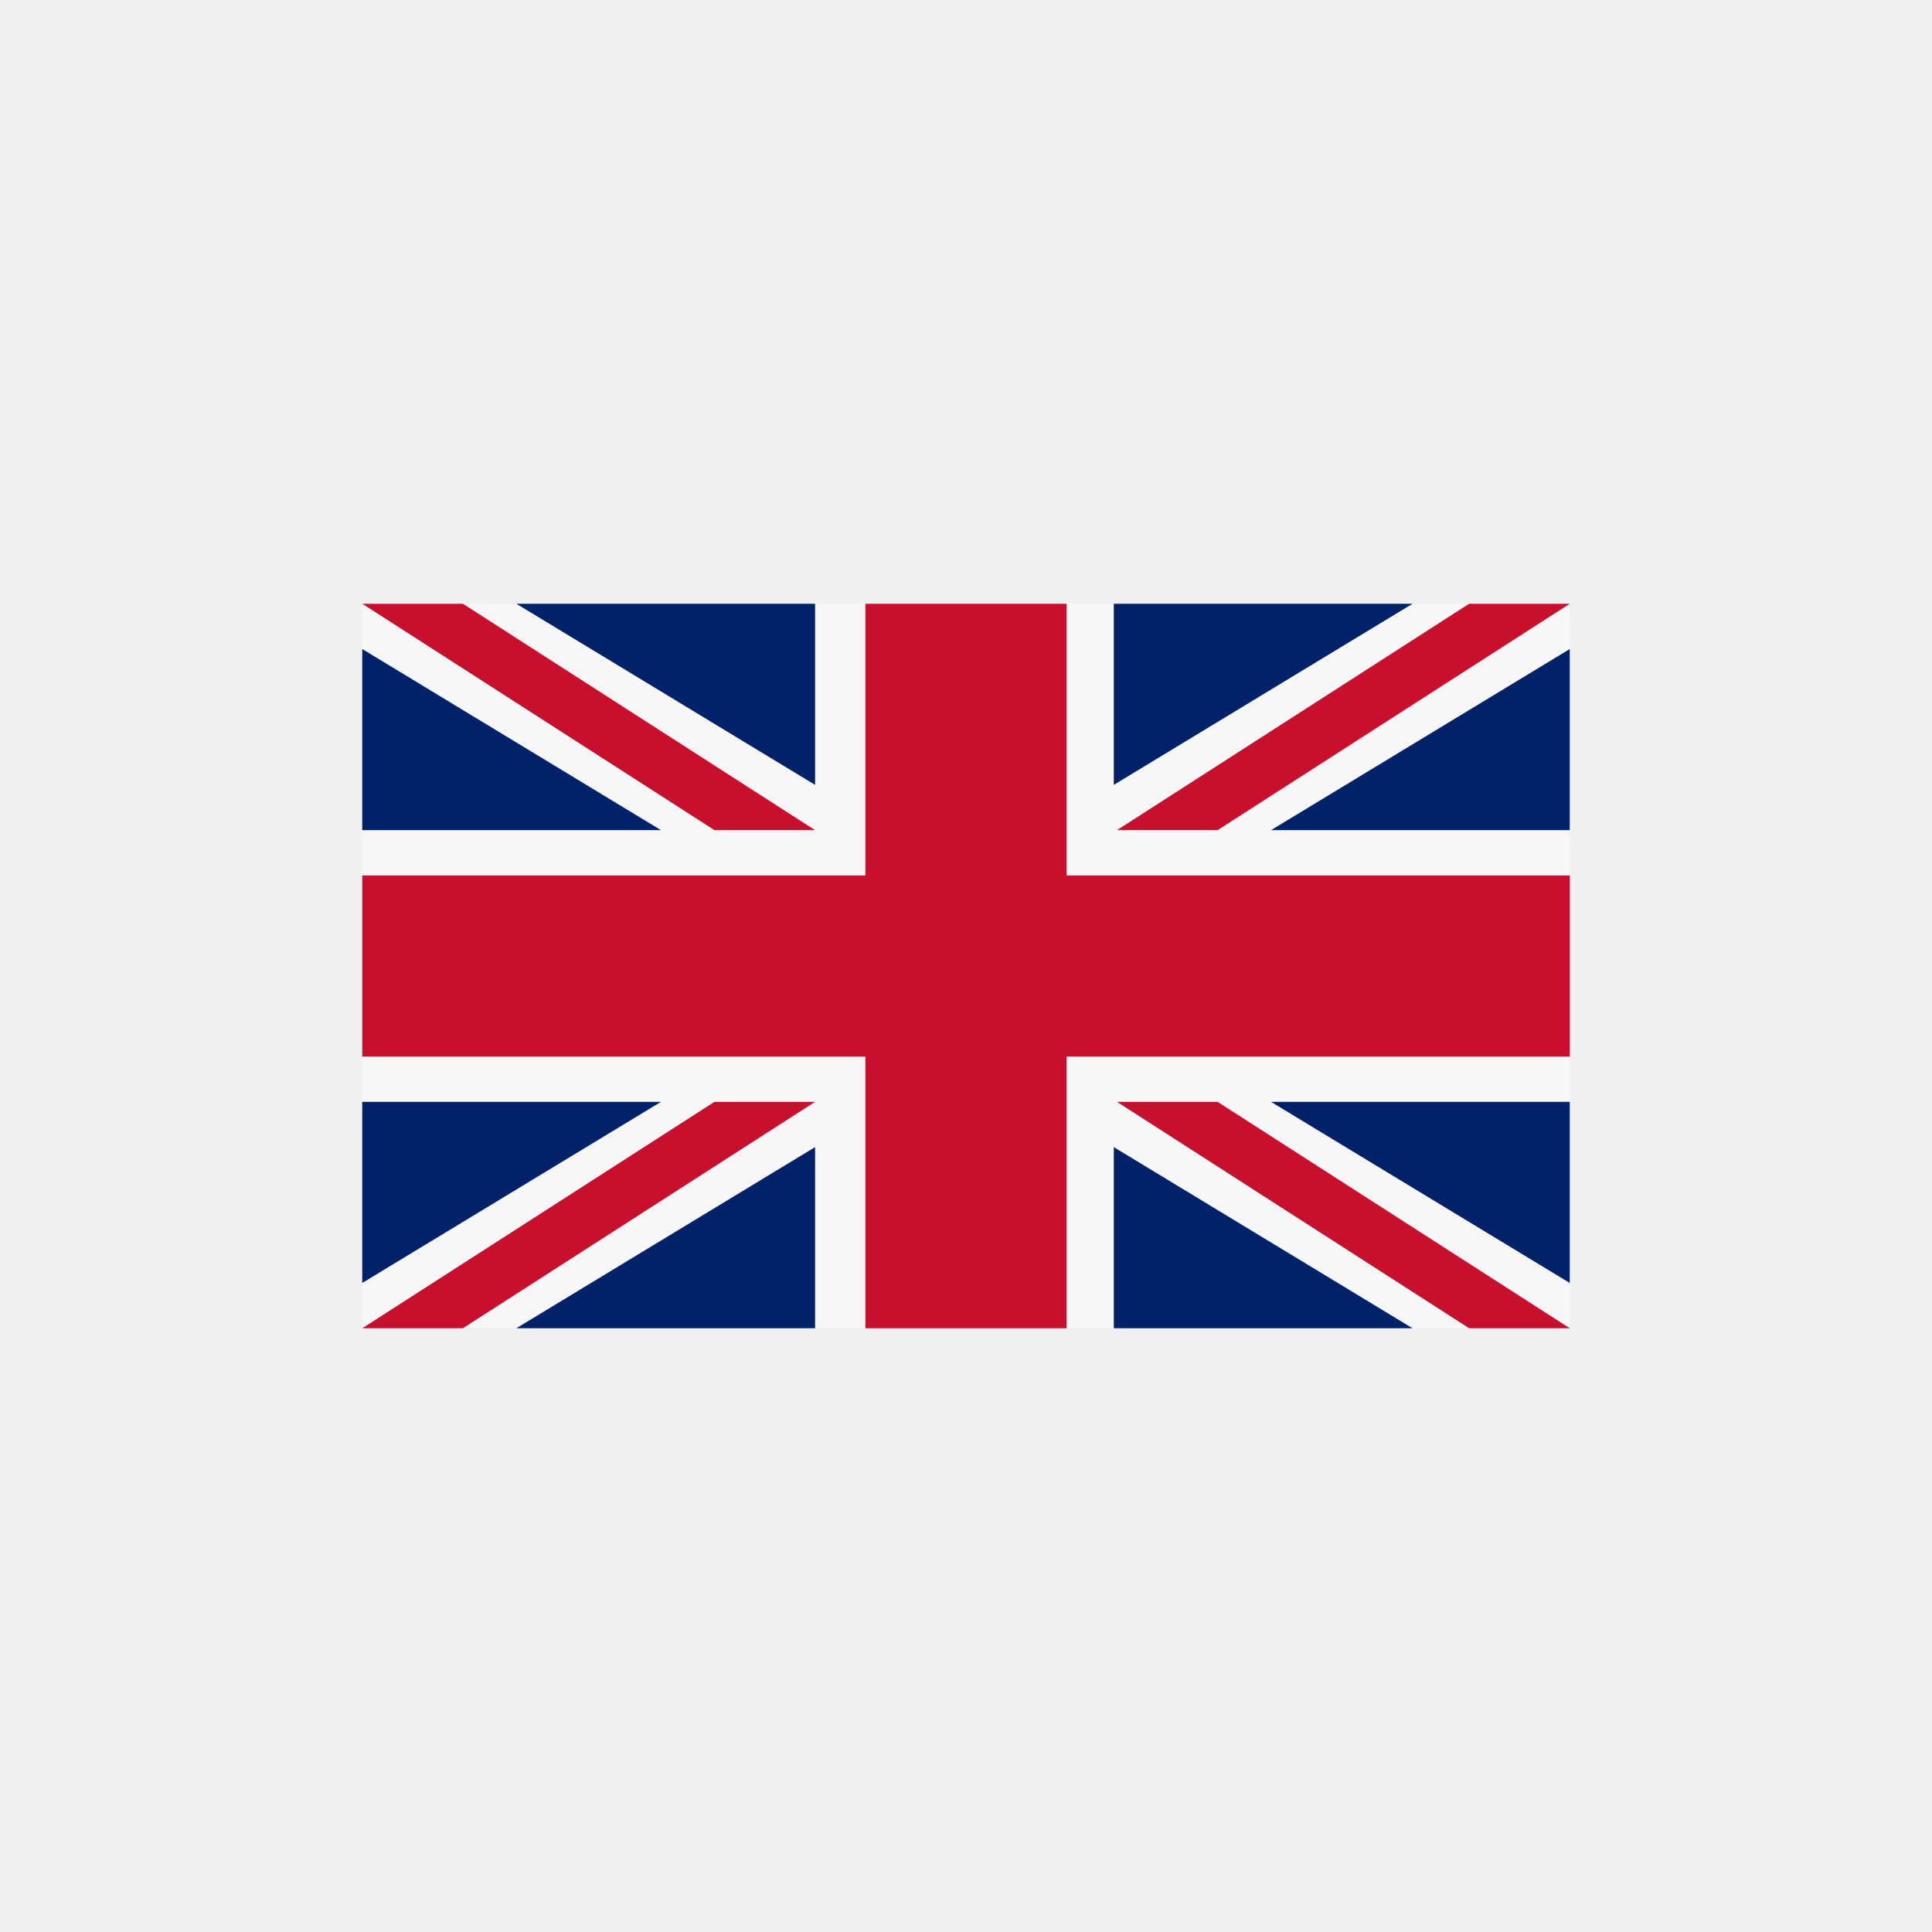
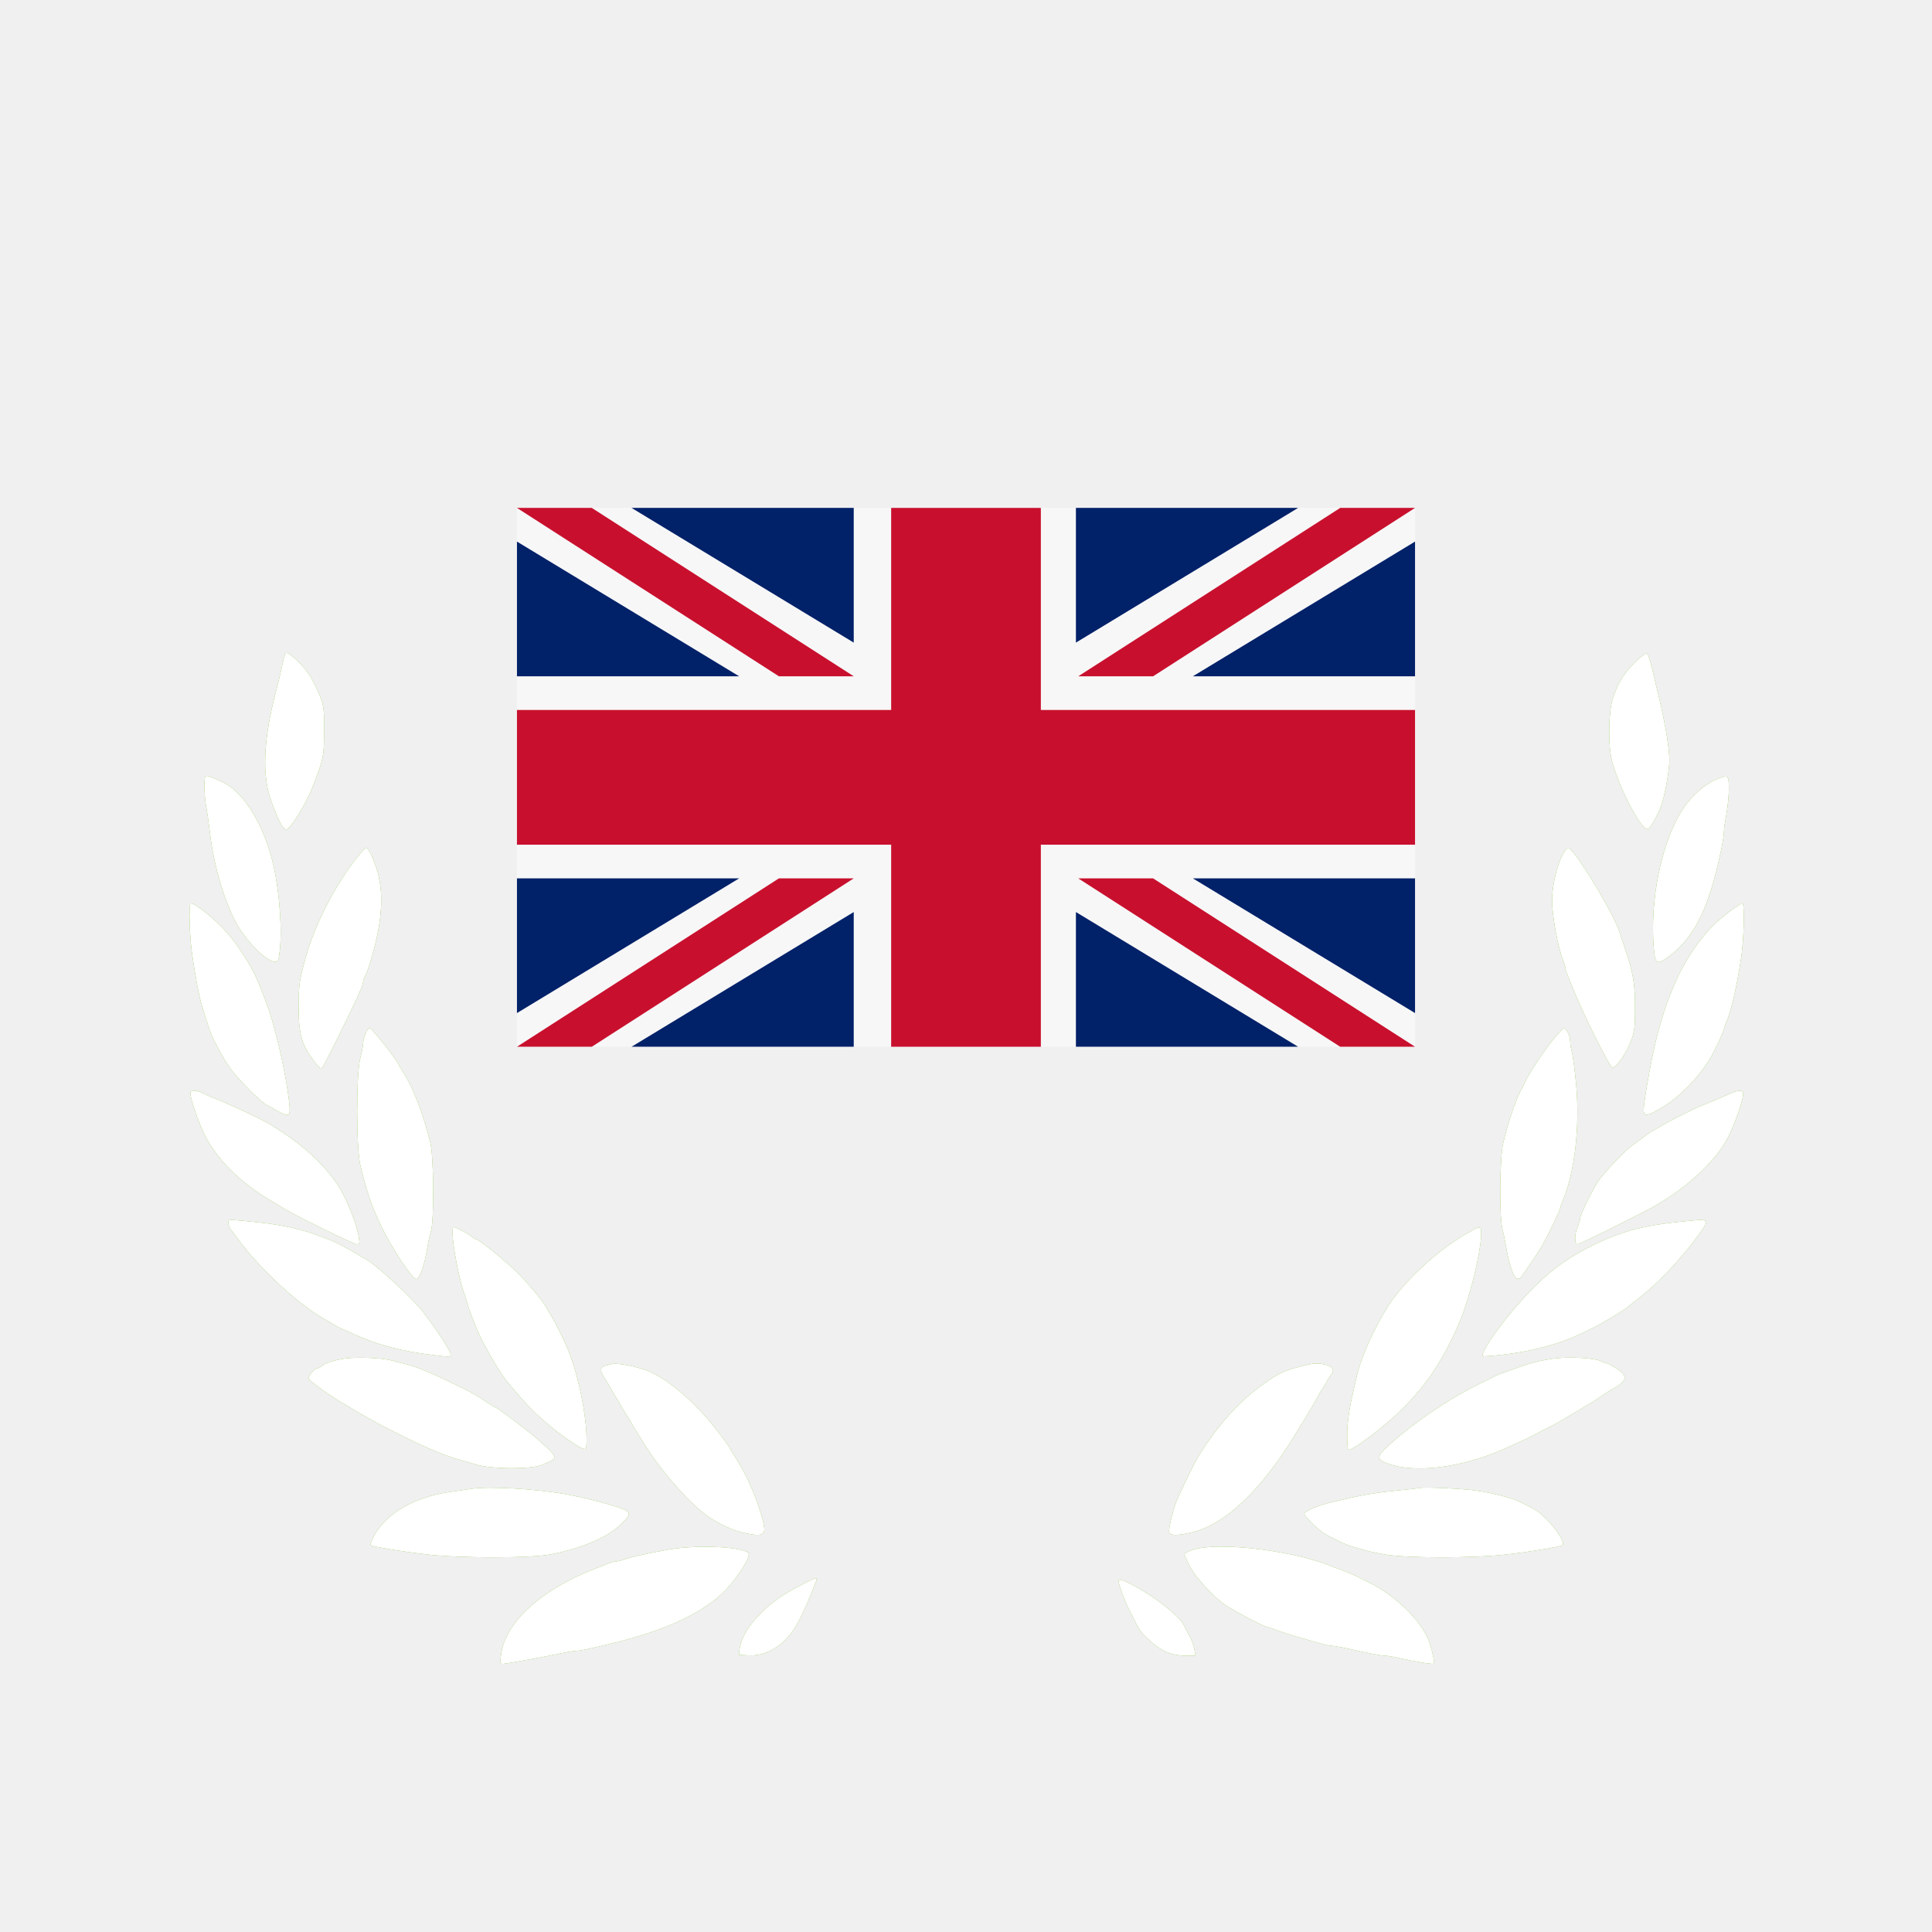
<svg xmlns="http://www.w3.org/2000/svg" width="512" height="512" viewBox="0 0 512 512" fill="none">
-   <rect x="96" y="160" width="320" height="192" fill="#F7F7F7" />
-   <rect x="229.333" y="160" width="53.333" height="192" fill="#C8102E" />
-   <path d="M389.333 160H416L322.667 220H296L389.333 160Z" fill="#C8102E" />
-   <path d="M389.333 352H416L322.667 292H296L389.333 352Z" fill="#C8102E" />
-   <path d="M122.667 160H96L189.333 220H216L122.667 160Z" fill="#C8102E" />
-   <path d="M122.667 352H96L189.333 292H216L122.667 352Z" fill="#C8102E" />
-   <rect x="96" y="280" width="48" height="320" transform="rotate(-90 96 280)" fill="#C8102E" />
-   <path d="M136.833 352L216 304V352H136.833Z" fill="#012169" />
-   <path d="M374.334 160L295.167 208L295.167 160L374.334 160Z" fill="#012169" />
-   <path d="M374.333 352L295.167 304V352H374.333Z" fill="#012169" />
-   <path d="M136.834 160L216 208L216 160L136.834 160Z" fill="#012169" />
-   <path d="M175.167 220L96 172L96 220L175.167 220Z" fill="#012169" />
-   <path d="M175.167 292L96 340L96 292L175.167 292Z" fill="#012169" />
-   <path d="M336.833 220L416 172L416 220L336.833 220Z" fill="#012169" />
-   <path d="M336.833 292L416 340L416 292L336.833 292Z" fill="#012169" />
+   <rect x="137" y="134.6" width="238" height="142.8" fill="#F7F7F7" />
+   <rect x="236.167" y="134.6" width="39.667" height="142.8" fill="#C8102E" />
+   <path d="M355.167 134.6H375L305.583 179.225H285.75L355.167 134.6Z" fill="#C8102E" />
+   <path d="M355.167 277.4H375L305.583 232.775H285.75L355.167 277.4Z" fill="#C8102E" />
+   <path d="M156.834 134.6H137L206.417 179.225H226.25L156.834 134.6Z" fill="#C8102E" />
+   <path d="M156.834 277.4H137L206.417 232.775H226.25L156.834 277.4Z" fill="#C8102E" />
+   <rect x="137" y="223.85" width="35.7" height="238" transform="rotate(-90 137 223.85)" fill="#C8102E" />
+   <path d="M167.37 277.4L226.25 241.7V277.4H167.37Z" fill="#012169" />
+   <path d="M344.011 134.6L285.13 170.3L285.13 134.6L344.011 134.6Z" fill="#012169" />
+   <path d="M344.01 277.4L285.13 241.7V277.4H344.01Z" fill="#012169" />
+   <path d="M167.37 134.6L226.25 170.3L226.25 134.6L167.37 134.6Z" fill="#012169" />
+   <path d="M195.88 179.225L137 143.525L137 179.225L195.88 179.225Z" fill="#012169" />
+   <path d="M195.88 232.775L137 268.475L137 232.775L195.88 232.775Z" fill="#012169" />
+   <path d="M316.12 179.225L375 143.525L375 179.225L316.12 179.225Z" fill="#012169" />
+   <path d="M316.12 232.775L375 268.475L375 232.775L316.12 232.775Z" fill="#012169" />
+   <path d="M75.467 173.521C75.379 173.828 74.941 175.579 74.547 177.374C74.153 179.169 73.584 181.621 73.234 182.847C69.774 195.852 69.337 205.572 71.964 212.491C73.934 217.832 75.029 219.803 75.861 219.803C76.912 219.847 81.203 212.885 82.954 208.243C85.756 201.019 85.888 200.362 85.888 193.531C85.931 186.657 85.844 186.35 82.954 180.527C82.078 178.819 80.59 176.805 79.057 175.36C76.561 172.952 75.729 172.558 75.467 173.521Z" fill="#5CA904" />
+   <path d="M75.467 173.521C75.379 173.828 74.941 175.579 74.547 177.374C74.153 179.169 73.584 181.621 73.234 182.847C69.774 195.852 69.337 205.572 71.964 212.491C73.934 217.832 75.029 219.803 75.861 219.803C76.912 219.847 81.203 212.885 82.954 208.243C85.756 201.019 85.888 200.362 85.888 193.531C85.931 186.657 85.844 186.35 82.954 180.527C82.078 178.819 80.59 176.805 79.057 175.36C76.561 172.952 75.729 172.558 75.467 173.521Z" fill="white" />
+   <path d="M433.992 174.835C430.664 177.987 428.913 180.614 427.468 184.905C426.198 188.583 426.111 198.085 427.293 202.113C429.526 209.776 434.999 220.022 436.663 219.715C437.276 219.628 439.027 216.563 440.166 213.717C441.129 211.221 442.399 204.303 442.399 201.457C442.399 198.085 441.129 190.641 439.115 182.629C438.809 181.315 438.152 178.644 437.714 176.761C437.232 174.835 436.707 173.215 436.444 173.127C436.225 173.039 435.13 173.828 433.992 174.835Z" fill="#5CA904" />
+   <path d="M433.992 174.835C430.664 177.987 428.913 180.614 427.468 184.905C426.198 188.583 426.111 198.085 427.293 202.113C429.526 209.776 434.999 220.022 436.663 219.715C437.276 219.628 439.027 216.563 440.166 213.717C441.129 211.221 442.399 204.303 442.399 201.457C442.399 198.085 441.129 190.641 439.115 182.629C438.809 181.315 438.152 178.644 437.714 176.761C437.232 174.835 436.707 173.215 436.444 173.127C436.225 173.039 435.13 173.828 433.992 174.835Z" fill="white" />
+   <path d="M54.449 205.704C54.011 206.142 54.143 211.177 54.624 213.76C54.887 215.074 55.281 217.701 55.5 219.628C56.464 228.429 59.003 237.536 62.243 243.929C64.739 248.921 70.475 254.832 72.883 254.875C73.715 254.875 73.847 254.569 74.153 251.898C74.854 245.155 73.847 233.946 71.832 226.852C69.161 217.263 64.126 209.645 58.916 207.236C55.807 205.835 54.712 205.441 54.449 205.704Z" fill="#5CA904" />
+   <path d="M54.449 205.704C54.011 206.142 54.143 211.177 54.624 213.76C54.887 215.074 55.281 217.701 55.5 219.628C56.464 228.429 59.003 237.536 62.243 243.929C64.739 248.921 70.475 254.832 72.883 254.875C73.715 254.875 73.847 254.569 74.153 251.898C74.854 245.155 73.847 233.946 71.832 226.852C69.161 217.263 64.126 209.645 58.916 207.236C55.807 205.835 54.712 205.441 54.449 205.704Z" fill="white" />
+   <path d="M455.973 206.098C452.163 207.324 447.96 211.046 445.333 215.424C440.166 224.138 437.276 238.587 438.239 250.935C438.59 255.401 438.984 255.751 441.655 253.912C447.96 249.533 451.857 242.703 454.79 231.012C456.016 226.239 456.848 221.817 456.848 220.503C456.848 219.759 457.155 217.657 457.505 215.774C457.855 213.892 458.162 210.87 458.162 209.075C458.162 205.66 457.987 205.441 455.973 206.098Z" fill="#5CA904" />
+   <path d="M455.973 206.098C452.163 207.324 447.96 211.046 445.333 215.424C440.166 224.138 437.276 238.587 438.239 250.935C438.59 255.401 438.984 255.751 441.655 253.912C447.96 249.533 451.857 242.703 454.79 231.012C456.016 226.239 456.848 221.817 456.848 220.503C456.848 219.759 457.155 217.657 457.505 215.774C457.855 213.892 458.162 210.87 458.162 209.075C458.162 205.66 457.987 205.441 455.973 206.098Z" fill="white" />
+   <path d="M94.689 227.159C88.909 234.427 83.567 244.761 81.203 253.124C79.364 259.517 79.144 260.962 79.144 266.741C79.144 274.229 79.977 277.031 83.479 281.541C84.88 283.336 85.012 283.38 85.581 282.636C86.194 281.804 93.156 267.705 94.382 264.946C94.732 264.114 95.302 262.844 95.608 262.188C95.958 261.487 96.221 260.655 96.221 260.261C96.221 259.911 96.484 259.079 96.834 258.466C97.491 257.196 98.367 254.394 99.417 250.278C101.125 243.622 101.475 237.492 100.424 232.545C99.811 229.48 97.754 224.663 97.053 224.663C96.834 224.663 95.783 225.802 94.689 227.159Z" fill="#5CA904" />
+   <path d="M94.689 227.159C88.909 234.427 83.567 244.761 81.203 253.124C79.364 259.517 79.144 260.962 79.144 266.741C79.144 274.229 79.977 277.031 83.479 281.541C84.88 283.336 85.012 283.38 85.581 282.636C86.194 281.804 93.156 267.705 94.382 264.946C94.732 264.114 95.302 262.844 95.608 262.188C95.958 261.487 96.221 260.655 96.221 260.261C96.221 259.911 96.484 259.079 96.834 258.466C97.491 257.196 98.367 254.394 99.417 250.278C101.125 243.622 101.475 237.492 100.424 232.545C99.811 229.48 97.754 224.663 97.053 224.663C96.834 224.663 95.783 225.802 94.689 227.159Z" fill="white" />
+   <path d="M414.507 225.845C412.8 228.429 411.311 234.515 411.311 238.675C411.355 242.878 412.887 251.197 414.201 254.35C414.551 255.138 414.814 256.058 414.814 256.408C414.814 256.758 415.077 257.678 415.427 258.466C415.777 259.254 416.478 261.005 417.003 262.319C419.63 268.887 426.636 282.898 427.293 282.898C428.475 282.898 431.19 278.826 432.503 275.104C433.16 273.265 433.335 271.47 433.291 266.873C433.291 260.655 432.766 257.634 430.708 251.591C430.095 249.884 429.482 247.913 429.263 247.213C427.687 242.09 417.091 224.663 415.514 224.663C415.383 224.663 414.901 225.189 414.507 225.845Z" fill="#5CA904" />
+   <path d="M414.507 225.845C412.8 228.429 411.311 234.515 411.311 238.675C411.355 242.878 412.887 251.197 414.201 254.35C414.551 255.138 414.814 256.058 414.814 256.408C414.814 256.758 415.077 257.678 415.427 258.466C415.777 259.254 416.478 261.005 417.003 262.319C419.63 268.887 426.636 282.898 427.293 282.898C428.475 282.898 431.19 278.826 432.503 275.104C433.16 273.265 433.335 271.47 433.291 266.873C433.291 260.655 432.766 257.634 430.708 251.591C430.095 249.884 429.482 247.913 429.263 247.213C427.687 242.09 417.091 224.663 415.514 224.663C415.383 224.663 414.901 225.189 414.507 225.845Z" fill="white" />
+   <path d="M50.509 239.463C49.983 239.944 50.246 248.526 50.947 253.08C51.778 258.947 52.785 264.158 53.574 266.697C54.712 270.507 55.938 274.185 56.332 274.929C58.303 278.826 58.959 280.008 60.579 282.504C62.55 285.482 69.205 292.225 70.957 292.969C71.482 293.232 72.752 293.932 73.803 294.545C76.517 296.122 77.043 295.771 76.693 292.663C75.948 285.131 72.927 271.864 70.519 265.603C70.168 264.64 69.555 263.063 69.161 262.1C68.373 260.042 67.06 257.196 66.315 255.97C63.25 250.891 61.455 248.483 58.828 245.724C55.763 242.571 50.99 238.937 50.509 239.463Z" fill="#5CA904" />
+   <path d="M50.509 239.463C49.983 239.944 50.246 248.526 50.947 253.08C51.778 258.947 52.785 264.158 53.574 266.697C54.712 270.507 55.938 274.185 56.332 274.929C58.303 278.826 58.959 280.008 60.579 282.504C62.55 285.482 69.205 292.225 70.957 292.969C71.482 293.232 72.752 293.932 73.803 294.545C76.517 296.122 77.043 295.771 76.693 292.663C75.948 285.131 72.927 271.864 70.519 265.603C70.168 264.64 69.555 263.063 69.161 262.1C68.373 260.042 67.06 257.196 66.315 255.97C63.25 250.891 61.455 248.483 58.828 245.724C55.763 242.571 50.99 238.937 50.509 239.463Z" fill="white" />
+   <path d="M458.6 241.389C454.703 244.323 452.82 246.206 450.061 249.884C444.544 257.152 440.472 267.354 437.845 280.271C436.882 285 435.919 290.648 435.656 293.1C435.349 295.859 435.919 296.034 439.203 294.239C444.457 291.349 449.755 286.138 453.214 280.49C454.134 279.001 456.848 273.265 456.848 272.828C456.848 272.609 457.111 271.777 457.461 270.989C458.819 267.836 460.264 261.531 461.446 253.693C462.146 249.052 462.365 239.725 461.796 239.419C461.577 239.288 460.176 240.207 458.6 241.389Z" fill="#5CA904" />
+   <path d="M458.6 241.389C454.703 244.323 452.82 246.206 450.061 249.884C444.544 257.152 440.472 267.354 437.845 280.271C436.882 285 435.919 290.648 435.656 293.1C435.349 295.859 435.919 296.034 439.203 294.239C444.457 291.349 449.755 286.138 453.214 280.49C454.134 279.001 456.848 273.265 456.848 272.828C456.848 272.609 457.111 271.777 457.461 270.989C458.819 267.836 460.264 261.531 461.446 253.693C462.146 249.052 462.365 239.725 461.796 239.419C461.577 239.288 460.176 240.207 458.6 241.389Z" fill="white" />
+   <path d="M96.878 273.878C96.528 274.71 96.221 275.936 96.221 276.593C96.221 277.206 95.871 278.958 95.477 280.446C94.382 284.562 94.382 304.135 95.477 308.732C97.403 316.57 98.323 319.153 101.038 324.933C103.665 330.537 109.226 338.944 110.276 338.944C111.24 338.944 112.466 335.485 113.298 330.406C113.473 329.18 113.867 327.341 114.217 326.246C115.093 323.094 114.961 306.236 113.998 302.602C111.765 294.064 109.532 288.372 106.73 283.993C106.248 283.249 105.679 282.285 105.46 281.804C104.759 280.359 98.673 272.696 98.06 272.477C97.754 272.39 97.228 273.003 96.878 273.878Z" fill="#5CA904" />
+   <path d="M96.878 273.878C96.528 274.71 96.221 275.936 96.221 276.593C96.221 277.206 95.871 278.958 95.477 280.446C94.382 284.562 94.382 304.135 95.477 308.732C97.403 316.57 98.323 319.153 101.038 324.933C103.665 330.537 109.226 338.944 110.276 338.944C111.24 338.944 112.466 335.485 113.298 330.406C113.473 329.18 113.867 327.341 114.217 326.246C115.093 323.094 114.961 306.236 113.998 302.602C111.765 294.064 109.532 288.372 106.73 283.993C106.248 283.249 105.679 282.285 105.46 281.804C104.759 280.359 98.673 272.696 98.06 272.477C97.754 272.39 97.228 273.003 96.878 273.878Z" fill="white" />
+   <path d="M411.398 275.761C408.771 279.045 405.093 284.65 404.261 286.576C404.042 287.058 403.692 287.802 403.473 288.153C401.897 290.824 399.795 296.954 398.35 302.996C397.431 306.937 397.299 322.568 398.175 325.809C398.482 326.903 398.876 328.874 399.095 330.187C399.708 334.216 400.977 338.156 401.766 338.682C402.379 339.032 402.685 338.944 403.21 338.288C404.042 337.193 407.852 331.545 408.509 330.406C409.691 328.392 413.5 320.598 413.5 320.16C413.5 319.897 413.763 319.066 414.113 318.277C417.31 310.746 418.711 298.705 417.704 287.496C417.353 283.643 416.828 279.79 416.609 278.958C416.346 278.126 416.127 276.856 416.127 276.112C416.127 274.667 415.295 272.784 414.551 272.521C414.288 272.434 412.843 273.878 411.398 275.761Z" fill="#5CA904" />
+   <path d="M411.398 275.761C408.771 279.045 405.093 284.65 404.261 286.576C404.042 287.058 403.692 287.802 403.473 288.153C401.897 290.824 399.795 296.954 398.35 302.996C397.431 306.937 397.299 322.568 398.175 325.809C398.482 326.903 398.876 328.874 399.095 330.187C399.708 334.216 400.977 338.156 401.766 338.682C402.379 339.032 402.685 338.944 403.21 338.288C404.042 337.193 407.852 331.545 408.509 330.406C409.691 328.392 413.5 320.598 413.5 320.16C413.5 319.897 413.763 319.066 414.113 318.277C417.31 310.746 418.711 298.705 417.704 287.496C417.353 283.643 416.828 279.79 416.609 278.958C416.346 278.126 416.127 276.856 416.127 276.112C416.127 274.667 415.295 272.784 414.551 272.521C414.288 272.434 412.843 273.878 411.398 275.761Z" fill="white" />
+   <path d="M50.508 289.379C50.114 289.992 51.997 295.859 53.88 299.975C56.989 306.849 63.688 313.549 72.445 318.584C74.328 319.679 76.167 320.773 76.517 320.992C79.32 322.656 93.857 329.749 94.513 329.749C95.258 329.749 95.345 329.53 95.126 328.085C94.645 325.239 93.55 322.043 91.536 317.708C88.296 310.659 81.378 303.872 71.482 297.917C69.205 296.56 61.192 292.794 57.252 291.218C55.938 290.736 54.274 289.992 53.617 289.641C52.216 288.941 50.859 288.853 50.508 289.379Z" fill="#5CA904" />
+   <path d="M50.508 289.379C50.114 289.992 51.997 295.859 53.88 299.975C56.989 306.849 63.688 313.549 72.445 318.584C74.328 319.679 76.167 320.773 76.517 320.992C79.32 322.656 93.857 329.749 94.513 329.749C95.258 329.749 95.345 329.53 95.126 328.085C94.645 325.239 93.55 322.043 91.536 317.708C88.296 310.659 81.378 303.872 71.482 297.917C69.205 296.56 61.192 292.794 57.252 291.218C55.938 290.736 54.274 289.992 53.617 289.641C52.216 288.941 50.859 288.853 50.508 289.379Z" fill="white" />
+   <path d="M458.6 289.773C457.768 290.167 456.41 290.736 455.666 291.043C452.426 292.4 451.068 292.969 449.711 293.538C447.609 294.458 442.311 297.173 440.604 298.18C439.772 298.705 438.808 299.231 438.458 299.406C437.845 299.668 436.444 300.675 432.547 303.565C430.139 305.404 424.884 310.965 423.352 313.33C421.644 316.044 418.754 322.043 418.754 322.919C418.754 323.225 418.448 324.232 418.098 325.064C417.222 327.122 417.222 329.749 418.054 329.749C418.579 329.749 434.649 321.78 438.458 319.635C446.471 315.081 453.608 308.688 457.155 302.821C459.344 299.231 462.453 290.386 461.884 289.466C461.49 288.853 460.395 288.985 458.6 289.773Z" fill="#5CA904" />
+   <path d="M458.6 289.773C457.768 290.167 456.41 290.736 455.666 291.043C452.426 292.4 451.068 292.969 449.711 293.538C447.609 294.458 442.311 297.173 440.604 298.18C439.772 298.705 438.808 299.231 438.458 299.406C437.845 299.668 436.444 300.675 432.547 303.565C430.139 305.404 424.884 310.965 423.352 313.33C421.644 316.044 418.754 322.043 418.754 322.919C418.754 323.225 418.448 324.232 418.098 325.064C417.222 327.122 417.222 329.749 418.054 329.749C418.579 329.749 434.649 321.78 438.458 319.635C446.471 315.081 453.608 308.688 457.155 302.821C459.344 299.231 462.453 290.386 461.884 289.466C461.49 288.853 460.395 288.985 458.6 289.773Z" fill="white" />
+   <path d="M60.579 323.576C60.317 323.97 60.711 325.415 61.149 325.809C61.28 325.94 61.893 326.728 62.506 327.56C67.848 335.223 78.225 345.031 85.494 349.278C86.676 349.978 88.077 350.767 88.559 351.073C89.04 351.38 89.872 351.817 90.442 352.08C91.011 352.299 92.456 352.956 93.725 353.525C100.118 356.459 106.204 358.035 114.611 359.086C119.34 359.655 119.428 359.655 119.428 358.867C119.428 357.991 114.874 351.073 111.765 347.264C108.306 343.06 99.067 334.653 96.659 333.559C96.309 333.384 95.433 332.858 94.689 332.377C92.806 331.194 88.296 328.83 87.026 328.436C86.413 328.217 84.881 327.648 83.567 327.166C79.977 325.809 74.635 324.626 69.512 324.057C61.324 323.181 60.842 323.138 60.579 323.576Z" fill="#5CA904" />
+   <path d="M60.579 323.576C60.317 323.97 60.711 325.415 61.149 325.809C61.28 325.94 61.893 326.728 62.506 327.56C67.848 335.223 78.225 345.031 85.494 349.278C86.676 349.978 88.077 350.767 88.559 351.073C89.04 351.38 89.872 351.817 90.442 352.08C91.011 352.299 92.456 352.956 93.725 353.525C100.118 356.459 106.204 358.035 114.611 359.086C119.34 359.655 119.428 359.655 119.428 358.867C119.428 357.991 114.874 351.073 111.765 347.264C108.306 343.06 99.067 334.653 96.659 333.559C96.309 333.384 95.433 332.858 94.689 332.377C92.806 331.194 88.296 328.83 87.026 328.436C86.413 328.217 84.881 327.648 83.567 327.166C79.977 325.809 74.635 324.626 69.512 324.057C61.324 323.181 60.842 323.138 60.579 323.576Z" fill="white" />
+   <path d="M448.529 323.444C436.05 324.583 430.27 326.027 422.038 330.056C415.777 333.165 411.661 336.054 406.407 341.265C400.189 347.351 392.045 358.341 393.008 359.349C393.359 359.655 401.065 358.779 404.962 357.947C411.836 356.502 415.821 355.101 422.257 351.861C425.147 350.416 431.277 346.651 431.89 345.95C432.022 345.819 432.985 345.031 434.08 344.199C438.721 340.696 444.588 334.61 448.923 328.874C452.295 324.364 452.601 323.751 451.769 323.444C451.375 323.313 450.85 323.225 450.587 323.269C450.28 323.269 449.361 323.4 448.529 323.444Z" fill="#5CA904" />
+   <path d="M448.529 323.444C436.05 324.583 430.27 326.027 422.038 330.056C415.777 333.165 411.661 336.054 406.407 341.265C400.189 347.351 392.045 358.341 393.008 359.349C393.359 359.655 401.065 358.779 404.962 357.947C411.836 356.502 415.821 355.101 422.257 351.861C425.147 350.416 431.277 346.651 431.89 345.95C432.022 345.819 432.985 345.031 434.08 344.199C438.721 340.696 444.588 334.61 448.923 328.874C452.295 324.364 452.601 323.751 451.769 323.444C451.375 323.313 450.85 323.225 450.587 323.269C450.28 323.269 449.361 323.4 448.529 323.444Z" fill="white" />
+   <path d="M120.128 325.239C119.296 326.115 121.135 337.193 122.974 342.666C123.237 343.367 123.631 344.549 123.806 345.293C124.594 348.052 127.046 354.094 128.185 356.021C128.404 356.371 129.061 357.597 129.674 358.736C131.075 361.319 133.658 365.347 134.402 366.135C134.709 366.486 135.847 367.843 136.942 369.157C140.839 373.886 146.444 378.921 151.873 382.424C154.456 384.131 155.288 384.394 155.376 383.475C155.901 377.432 153.537 364.909 150.472 357.553C149.509 355.189 146.969 350.154 146.137 348.796C145.655 348.052 145.13 347.176 144.955 346.826C144.254 345.25 140.445 340.652 137.205 337.368C133.965 334.128 126.915 328.436 126.171 328.436C125.996 328.436 125.514 328.173 125.164 327.823C123.981 326.816 120.391 324.977 120.128 325.239Z" fill="#5CA904" />
+   <path d="M120.128 325.239C119.296 326.115 121.135 337.193 122.974 342.666C123.237 343.367 123.631 344.549 123.806 345.293C124.594 348.052 127.046 354.094 128.185 356.021C128.404 356.371 129.061 357.597 129.674 358.736C131.075 361.319 133.658 365.347 134.402 366.135C134.709 366.486 135.847 367.843 136.942 369.157C140.839 373.886 146.444 378.921 151.873 382.424C154.456 384.131 155.288 384.394 155.376 383.475C155.901 377.432 153.537 364.909 150.472 357.553C149.509 355.189 146.969 350.154 146.137 348.796C145.655 348.052 145.13 347.176 144.955 346.826C144.254 345.25 140.445 340.652 137.205 337.368C133.965 334.128 126.915 328.436 126.171 328.436C125.996 328.436 125.514 328.173 125.164 327.823C123.981 326.816 120.391 324.977 120.128 325.239Z" fill="white" />
+   <path d="M390.513 325.852C389.812 326.29 388.893 326.816 388.542 326.991C388.192 327.166 387.01 327.866 385.915 328.611C378.734 333.383 371.466 340.477 367.7 346.388C364.197 351.949 360.694 359.743 359.644 364.34C359.468 365.172 359.118 366.748 358.855 367.843C357.586 373.01 357.016 376.95 357.016 380.278C357.016 382.249 357.148 384 357.279 384.175C357.936 384.832 367.043 378.001 371.685 373.316C378.209 366.792 382.325 360.575 386.528 350.985C390.031 343.016 393.621 326.684 392.22 325.371C392.001 325.195 391.257 325.414 390.513 325.852Z" fill="#5CA904" />
+   <path d="M390.513 325.852C389.812 326.29 388.893 326.816 388.542 326.991C388.192 327.166 387.01 327.866 385.915 328.611C378.734 333.383 371.466 340.477 367.7 346.388C364.197 351.949 360.694 359.743 359.644 364.34C359.468 365.172 359.118 366.748 358.855 367.843C357.586 373.01 357.016 376.95 357.016 380.278C357.016 382.249 357.148 384 357.279 384.175C357.936 384.832 367.043 378.001 371.685 373.316C378.209 366.792 382.325 360.575 386.528 350.985C390.031 343.016 393.621 326.684 392.22 325.371C392.001 325.195 391.257 325.414 390.513 325.852Z" fill="white" />
+   <path d="M91.624 360.005C88.778 360.356 85.975 361.275 85.187 362.063C84.881 362.37 84.443 362.589 84.18 362.589C83.48 362.589 81.772 364.472 81.772 365.303C81.772 365.829 88.296 370.514 90.967 371.915C91.317 372.09 92.237 372.616 92.937 373.097C93.682 373.579 94.645 374.148 95.127 374.411C95.608 374.674 97.184 375.549 98.629 376.381C101.782 378.22 111.853 383.168 114.611 384.263C115.706 384.701 117.195 385.27 117.895 385.576C118.64 385.883 120.303 386.452 121.617 386.802C122.931 387.196 125.208 387.809 126.652 388.247C130.549 389.342 140.839 389.386 143.51 388.247C146.487 387.021 146.794 386.846 146.925 386.102C147.1 385.226 141.408 380.191 134.403 375.112C132.914 374.017 131.6 373.097 131.513 373.097C131.381 373.097 130.155 372.353 128.754 371.434C126.039 369.595 125.645 369.376 120.435 366.836C114.568 363.902 109.532 361.888 107.168 361.407C106.555 361.275 105.197 360.925 104.103 360.618C101.607 359.874 95.039 359.568 91.624 360.005Z" fill="#5CA904" />
+   <path d="M91.624 360.005C88.778 360.356 85.975 361.275 85.187 362.063C84.881 362.37 84.443 362.589 84.18 362.589C83.48 362.589 81.772 364.472 81.772 365.303C81.772 365.829 88.296 370.514 90.967 371.915C91.317 372.09 92.237 372.616 92.937 373.097C93.682 373.579 94.645 374.148 95.127 374.411C95.608 374.674 97.184 375.549 98.629 376.381C101.782 378.22 111.853 383.168 114.611 384.263C115.706 384.701 117.195 385.27 117.895 385.576C118.64 385.883 120.303 386.452 121.617 386.802C122.931 387.196 125.208 387.809 126.652 388.247C130.549 389.342 140.839 389.386 143.51 388.247C146.487 387.021 146.794 386.846 146.925 386.102C147.1 385.226 141.408 380.191 134.403 375.112C132.914 374.017 131.6 373.097 131.513 373.097C131.381 373.097 130.155 372.353 128.754 371.434C126.039 369.595 125.645 369.376 120.435 366.836C114.568 363.902 109.532 361.888 107.168 361.407C106.555 361.275 105.197 360.925 104.103 360.618C101.607 359.874 95.039 359.568 91.624 360.005Z" fill="white" />
+   <path d="M412.406 359.962C409.034 360.312 405.356 361.231 401.678 362.633C400.364 363.114 398.744 363.683 398.131 363.902C397.518 364.077 396.643 364.428 396.161 364.69C395.723 364.953 393.84 365.873 392.045 366.748C383.945 370.689 374.487 377.126 367.744 383.3C364.767 386.058 364.767 386.715 367.744 387.853C374.75 390.48 386.835 389.035 397.956 384.263C400.715 383.037 405.444 380.891 406.057 380.541C406.407 380.322 408.29 379.359 410.216 378.352C412.143 377.388 414.332 376.162 415.033 375.725C415.777 375.243 416.74 374.674 417.222 374.411C417.704 374.148 418.711 373.579 419.411 373.097C420.156 372.616 421.031 372.09 421.382 371.915C421.732 371.74 423.265 370.777 424.797 369.726C426.33 368.675 427.643 367.843 427.774 367.843C427.906 367.843 428.563 367.405 429.263 366.88C431.19 365.479 430.971 364.34 428.431 362.676C427.205 361.932 426.023 361.275 425.76 361.275C425.498 361.275 424.753 361.012 424.096 360.662C422.608 359.918 416.39 359.524 412.406 359.962Z" fill="#5CA904" />
+   <path d="M412.406 359.962C409.034 360.312 405.356 361.231 401.678 362.633C400.364 363.114 398.744 363.683 398.131 363.902C397.518 364.077 396.643 364.428 396.161 364.69C395.723 364.953 393.84 365.873 392.045 366.748C383.945 370.689 374.487 377.126 367.744 383.3C364.767 386.058 364.767 386.715 367.744 387.853C374.75 390.48 386.835 389.035 397.956 384.263C400.715 383.037 405.444 380.891 406.057 380.541C406.407 380.322 408.29 379.359 410.216 378.352C412.143 377.388 414.332 376.162 415.033 375.725C415.777 375.243 416.74 374.674 417.222 374.411C417.704 374.148 418.711 373.579 419.411 373.097C420.156 372.616 421.031 372.09 421.382 371.915C421.732 371.74 423.265 370.777 424.797 369.726C426.33 368.675 427.643 367.843 427.774 367.843C427.906 367.843 428.563 367.405 429.263 366.88C431.19 365.479 430.971 364.34 428.431 362.676C427.205 361.932 426.023 361.275 425.76 361.275C425.498 361.275 424.753 361.012 424.096 360.662C422.608 359.918 416.39 359.524 412.406 359.962Z" fill="white" />
+   <path d="M162.119 361.494C161.9 361.582 161.156 361.757 160.499 361.888C158.923 362.238 158.923 363.333 160.411 365.522C161.024 366.442 161.725 367.58 161.944 368.062C162.163 368.544 162.732 369.507 163.214 370.251C163.695 370.952 164.264 371.959 164.527 372.441C164.79 372.922 165.359 373.885 165.841 374.63C166.322 375.33 166.892 376.338 167.154 376.819C167.417 377.301 167.942 378.22 168.38 378.877C168.774 379.534 169.913 381.285 170.832 382.818C175.123 389.692 181.91 397.486 186.858 401.296C189.879 403.616 194.17 405.63 197.629 406.331C201.088 407.075 202.358 406.856 202.533 405.587C202.752 404.229 201.176 399.019 199.337 394.771C197.629 390.831 196.754 389.211 194.652 385.883C193.951 384.832 193.426 383.912 193.426 383.781C193.426 383.65 191.981 381.636 190.186 379.315C184.669 372.09 177.619 365.916 172.19 363.508C169.3 362.238 163.432 361.056 162.119 361.494Z" fill="#5CA904" />
+   <path d="M162.119 361.494C161.9 361.582 161.156 361.757 160.499 361.888C158.923 362.238 158.923 363.333 160.411 365.522C161.024 366.442 161.725 367.58 161.944 368.062C162.163 368.544 162.732 369.507 163.214 370.251C163.695 370.952 164.264 371.959 164.527 372.441C164.79 372.922 165.359 373.885 165.841 374.63C166.322 375.33 166.892 376.338 167.154 376.819C167.417 377.301 167.942 378.22 168.38 378.877C168.774 379.534 169.913 381.285 170.832 382.818C175.123 389.692 181.91 397.486 186.858 401.296C189.879 403.616 194.17 405.63 197.629 406.331C201.088 407.075 202.358 406.856 202.533 405.587C202.752 404.229 201.176 399.019 199.337 394.771C197.629 390.831 196.754 389.211 194.652 385.883C193.951 384.832 193.426 383.912 193.426 383.781C193.426 383.65 191.981 381.636 190.186 379.315C184.669 372.09 177.619 365.916 172.19 363.508C169.3 362.238 163.432 361.056 162.119 361.494Z" fill="white" />
+   <path d="M344.537 362.151C339.94 363.333 338.626 363.99 333.591 367.712C327.899 371.871 321.812 378.877 317.302 386.452C316.383 387.985 312.486 396.041 311.785 397.836C310.691 400.682 309.596 405.368 309.859 406.112C310.209 406.944 312.004 406.988 315.42 406.2C323.827 404.36 332.628 396.523 341.341 383.168C343.136 380.41 348.828 371.039 349.266 370.032C349.441 369.682 349.967 368.763 350.448 368.062C350.93 367.318 351.455 366.442 351.631 366.092C351.762 365.741 352.244 364.997 352.681 364.428C353.732 363.07 353.338 362.282 351.412 361.713C349.266 361.144 348.172 361.188 344.537 362.151Z" fill="#5CA904" />
+   <path d="M344.537 362.151C339.94 363.333 338.626 363.99 333.591 367.712C327.899 371.871 321.812 378.877 317.302 386.452C316.383 387.985 312.486 396.041 311.785 397.836C310.691 400.682 309.596 405.368 309.859 406.112C310.209 406.944 312.004 406.988 315.42 406.2C323.827 404.36 332.628 396.523 341.341 383.168C343.136 380.41 348.828 371.039 349.266 370.032C349.441 369.682 349.967 368.763 350.448 368.062C350.93 367.318 351.455 366.442 351.631 366.092C351.762 365.741 352.244 364.997 352.681 364.428C353.732 363.07 353.338 362.282 351.412 361.713C349.266 361.144 348.172 361.188 344.537 362.151Z" fill="white" />
+   <path d="M124.901 394.552C123.456 394.771 120.916 395.165 119.209 395.384C109.05 396.873 101.388 401.646 98.542 408.214C98.235 408.87 98.148 409.483 98.323 409.571C98.936 409.921 106.686 411.191 112.641 411.892C121.398 412.986 140.926 412.986 146.137 411.892C154.5 410.184 160.762 407.513 164.44 404.054C166.892 401.69 167.198 400.945 165.884 400.288C164.089 399.281 156.427 397.223 150.735 396.129C142.547 394.596 129.805 393.808 124.901 394.552Z" fill="#5CA904" />
+   <path d="M124.901 394.552C123.456 394.771 120.916 395.165 119.209 395.384C109.05 396.873 101.388 401.646 98.542 408.214C98.235 408.87 98.148 409.483 98.323 409.571C98.936 409.921 106.686 411.191 112.641 411.892C121.398 412.986 140.926 412.986 146.137 411.892C154.5 410.184 160.762 407.513 164.44 404.054C166.892 401.69 167.198 400.945 165.884 400.288C164.089 399.281 156.427 397.223 150.735 396.129C142.547 394.596 129.805 393.808 124.901 394.552Z" fill="white" />
+   <path d="M376.282 394.334C375.932 394.421 373.261 394.728 370.371 394.99C365.38 395.472 360.957 396.173 356.579 397.267C355.484 397.53 353.908 397.88 353.076 398.055C349.66 398.844 345.632 400.507 345.632 401.164C345.632 401.733 348.741 404.886 350.667 406.2C352.375 407.338 356.841 409.483 358.549 409.921C359.293 410.096 360.476 410.447 361.176 410.666C361.92 410.928 364.372 411.498 366.649 411.892C372.385 412.986 390.951 412.986 399.708 411.892C406.757 411.06 413.588 409.878 414.069 409.483C415.208 408.476 409.603 401.427 406.319 399.807C405.356 399.281 404.218 398.712 403.867 398.537C401.59 397.223 396.03 395.691 390.951 394.99C387.316 394.509 377.421 394.027 376.282 394.334Z" fill="#5CA904" />
+   <path d="M376.282 394.334C375.932 394.421 373.261 394.728 370.371 394.99C365.38 395.472 360.957 396.173 356.579 397.267C355.484 397.53 353.908 397.88 353.076 398.055C349.66 398.844 345.632 400.507 345.632 401.164C345.632 401.733 348.741 404.886 350.667 406.2C352.375 407.338 356.841 409.483 358.549 409.921C359.293 410.096 360.476 410.447 361.176 410.666C361.92 410.928 364.372 411.498 366.649 411.892C372.385 412.986 390.951 412.986 399.708 411.892C406.757 411.06 413.588 409.878 414.069 409.483C415.208 408.476 409.603 401.427 406.319 399.807C405.356 399.281 404.218 398.712 403.867 398.537C401.59 397.223 396.03 395.691 390.951 394.99C387.316 394.509 377.421 394.027 376.282 394.334Z" fill="white" />
+   <path d="M177.663 410.578C172.321 411.498 167.636 412.505 165.622 413.205C164.615 413.556 163.52 413.818 163.126 413.818C162.688 413.818 161.725 414.081 160.937 414.431C160.149 414.782 158.616 415.395 157.521 415.789C143.335 421.306 133.833 430.019 132.782 438.514C132.52 440.396 132.607 440.966 133.045 440.966C133.921 440.966 143.597 439.214 148.983 438.076C150.691 437.725 152.442 437.463 152.924 437.463C153.756 437.463 156.558 436.893 162.557 435.405C175.43 432.296 184.888 428.093 190.886 422.751C194.564 419.51 199.249 412.461 198.33 411.541C196.71 409.921 185.019 409.352 177.663 410.578Z" fill="#5CA904" />
+   <path d="M177.663 410.578C172.321 411.498 167.636 412.505 165.622 413.205C164.615 413.556 163.52 413.818 163.126 413.818C162.688 413.818 161.725 414.081 160.937 414.431C160.149 414.782 158.616 415.395 157.521 415.789C143.335 421.306 133.833 430.019 132.782 438.514C132.52 440.396 132.607 440.966 133.045 440.966C133.921 440.966 143.597 439.214 148.983 438.076C150.691 437.725 152.442 437.463 152.924 437.463C153.756 437.463 156.558 436.893 162.557 435.405C175.43 432.296 184.888 428.093 190.886 422.751C194.564 419.51 199.249 412.461 198.33 411.541C196.71 409.921 185.019 409.352 177.663 410.578Z" fill="white" />
+   <path d="M316.295 410.666C314.982 411.104 313.887 411.629 313.887 411.848C313.887 412.111 314.5 413.468 315.201 414.869C316.777 417.978 321.55 423.232 324.834 425.422C327.329 427.042 333.941 430.588 335.386 431.026C335.824 431.158 337.619 431.727 339.283 432.34C342.129 433.303 343.311 433.653 349.617 435.449C350.974 435.843 352.419 436.149 352.9 436.149C353.338 436.149 355.002 436.412 356.578 436.762C362.358 438.076 366.036 438.776 367 438.776C367.569 438.776 369.233 439.039 370.721 439.389C374.881 440.353 379.785 441.141 380.004 440.878C380.31 440.572 379.172 435.886 378.384 434.179C375.976 428.837 369.714 422.882 363.146 419.554C362.052 419.029 360.87 418.416 360.519 418.241C359.6 417.715 357.104 416.664 355.046 415.876C354.083 415.526 352.506 414.957 351.543 414.563C340.947 410.666 322.776 408.652 316.295 410.666Z" fill="#5CA904" />
+   <path d="M316.295 410.666C314.982 411.104 313.887 411.629 313.887 411.848C313.887 412.111 314.5 413.468 315.201 414.869C316.777 417.978 321.55 423.232 324.834 425.422C327.329 427.042 333.941 430.588 335.386 431.026C335.824 431.158 337.619 431.727 339.283 432.34C342.129 433.303 343.311 433.653 349.617 435.449C350.974 435.843 352.419 436.149 352.9 436.149C353.338 436.149 355.002 436.412 356.578 436.762C362.358 438.076 366.036 438.776 367 438.776C367.569 438.776 369.233 439.039 370.721 439.389C374.881 440.353 379.785 441.141 380.004 440.878C380.31 440.572 379.172 435.886 378.384 434.179C375.976 428.837 369.714 422.882 363.146 419.554C362.052 419.029 360.87 418.416 360.519 418.241C359.6 417.715 357.104 416.664 355.046 415.876C354.083 415.526 352.506 414.957 351.543 414.563C340.947 410.666 322.776 408.652 316.295 410.666Z" fill="white" />
+   <path d="M213.349 419.51C211.904 420.255 209.802 421.393 208.663 422.05C201.833 426.035 196.403 432.515 195.966 437.244L195.834 438.557L198.505 438.689C201.964 438.864 205.467 437.288 208.401 434.31C210.765 431.902 212.736 428.093 216.238 419.16C216.72 417.89 216.457 417.934 213.349 419.51Z" fill="#5CA904" />
+   <path d="M213.349 419.51C211.904 420.255 209.802 421.393 208.663 422.05C201.833 426.035 196.403 432.515 195.966 437.244L195.834 438.557L198.505 438.689C201.964 438.864 205.467 437.288 208.401 434.31C210.765 431.902 212.736 428.093 216.238 419.16C216.72 417.89 216.457 417.934 213.349 419.51Z" fill="white" />
+   <path d="M296.592 419.817C297.249 421.919 298.343 424.765 298.737 425.553C298.956 425.947 299.613 427.261 300.182 428.399C301.977 432.165 302.284 432.559 304.867 434.923C307.889 437.638 310.647 438.776 314.237 438.776H316.821L316.514 437.025C316.339 436.061 315.726 434.441 315.157 433.391C314.588 432.383 313.931 431.157 313.712 430.676C312.749 428.487 306.4 423.407 300.883 420.43C296.854 418.241 296.066 418.153 296.592 419.817Z" fill="#5CA904" />
+   <path d="M296.592 419.817C297.249 421.919 298.343 424.765 298.737 425.553C298.956 425.947 299.613 427.261 300.182 428.399C301.977 432.165 302.284 432.559 304.867 434.923C307.889 437.638 310.647 438.776 314.237 438.776H316.821L316.514 437.025C316.339 436.061 315.726 434.441 315.157 433.391C314.588 432.383 313.931 431.157 313.712 430.676C312.749 428.487 306.4 423.407 300.883 420.43C296.854 418.241 296.066 418.153 296.592 419.817Z" fill="white" />
</svg>
